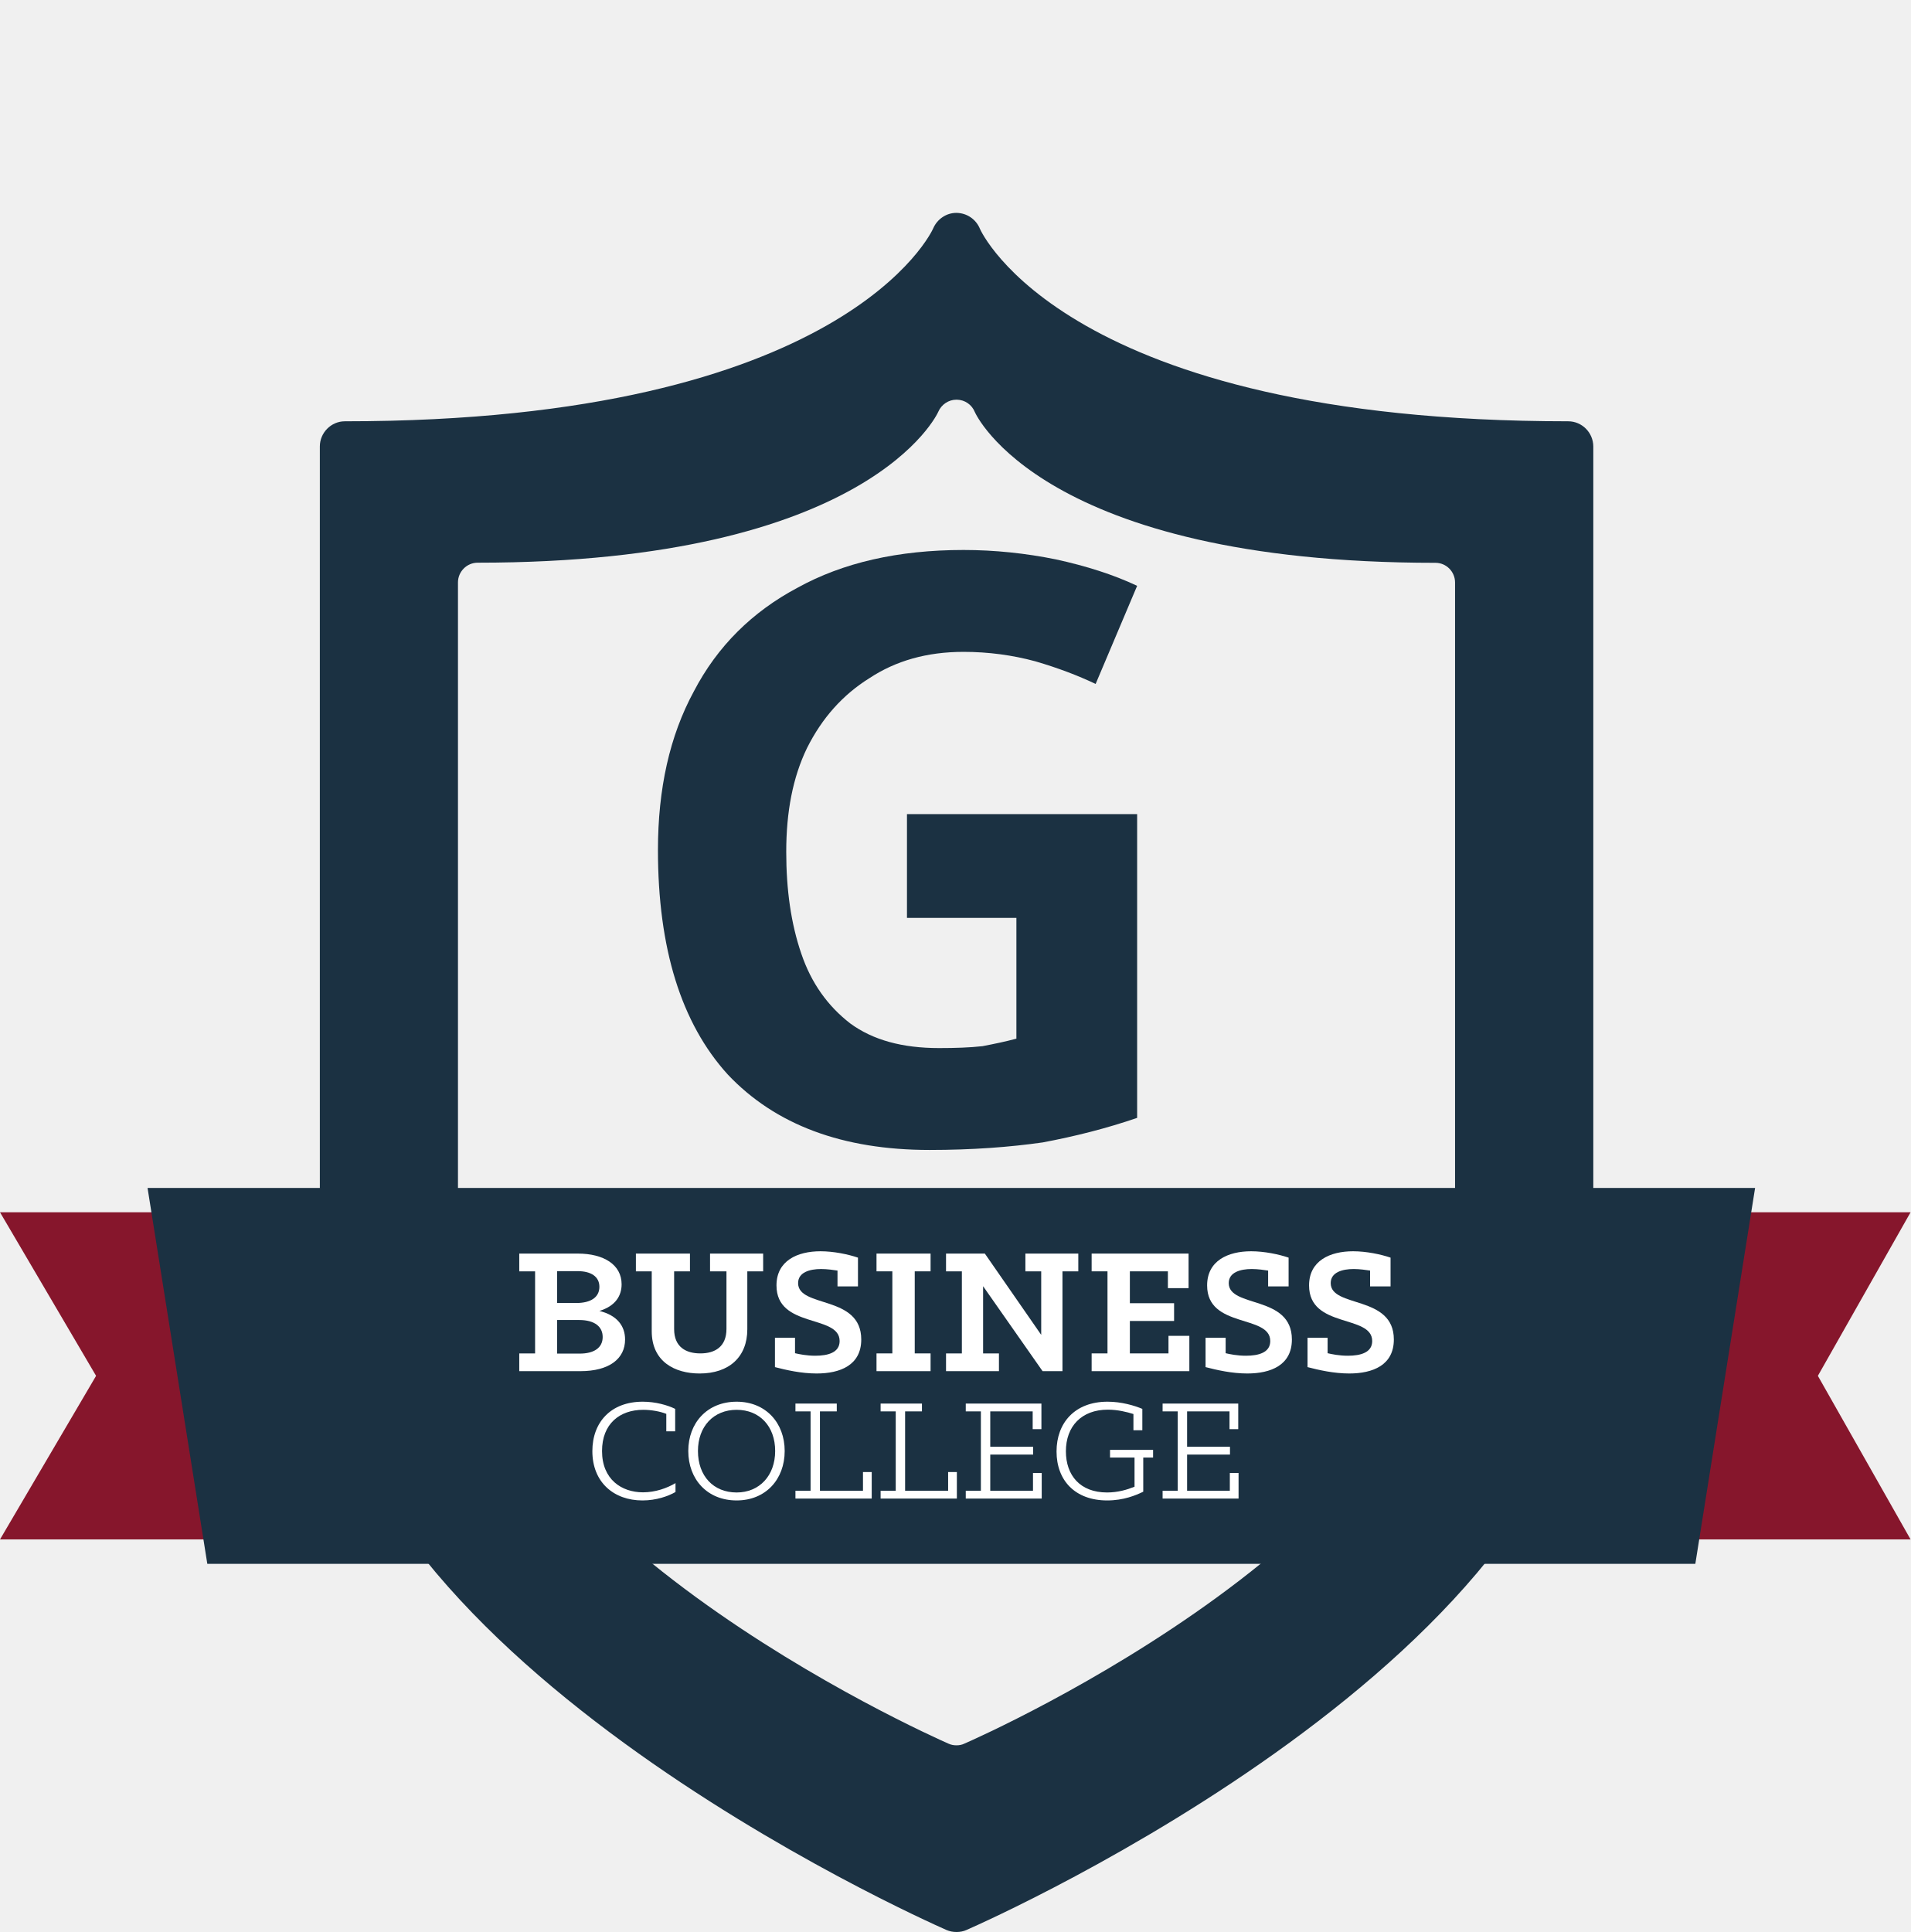
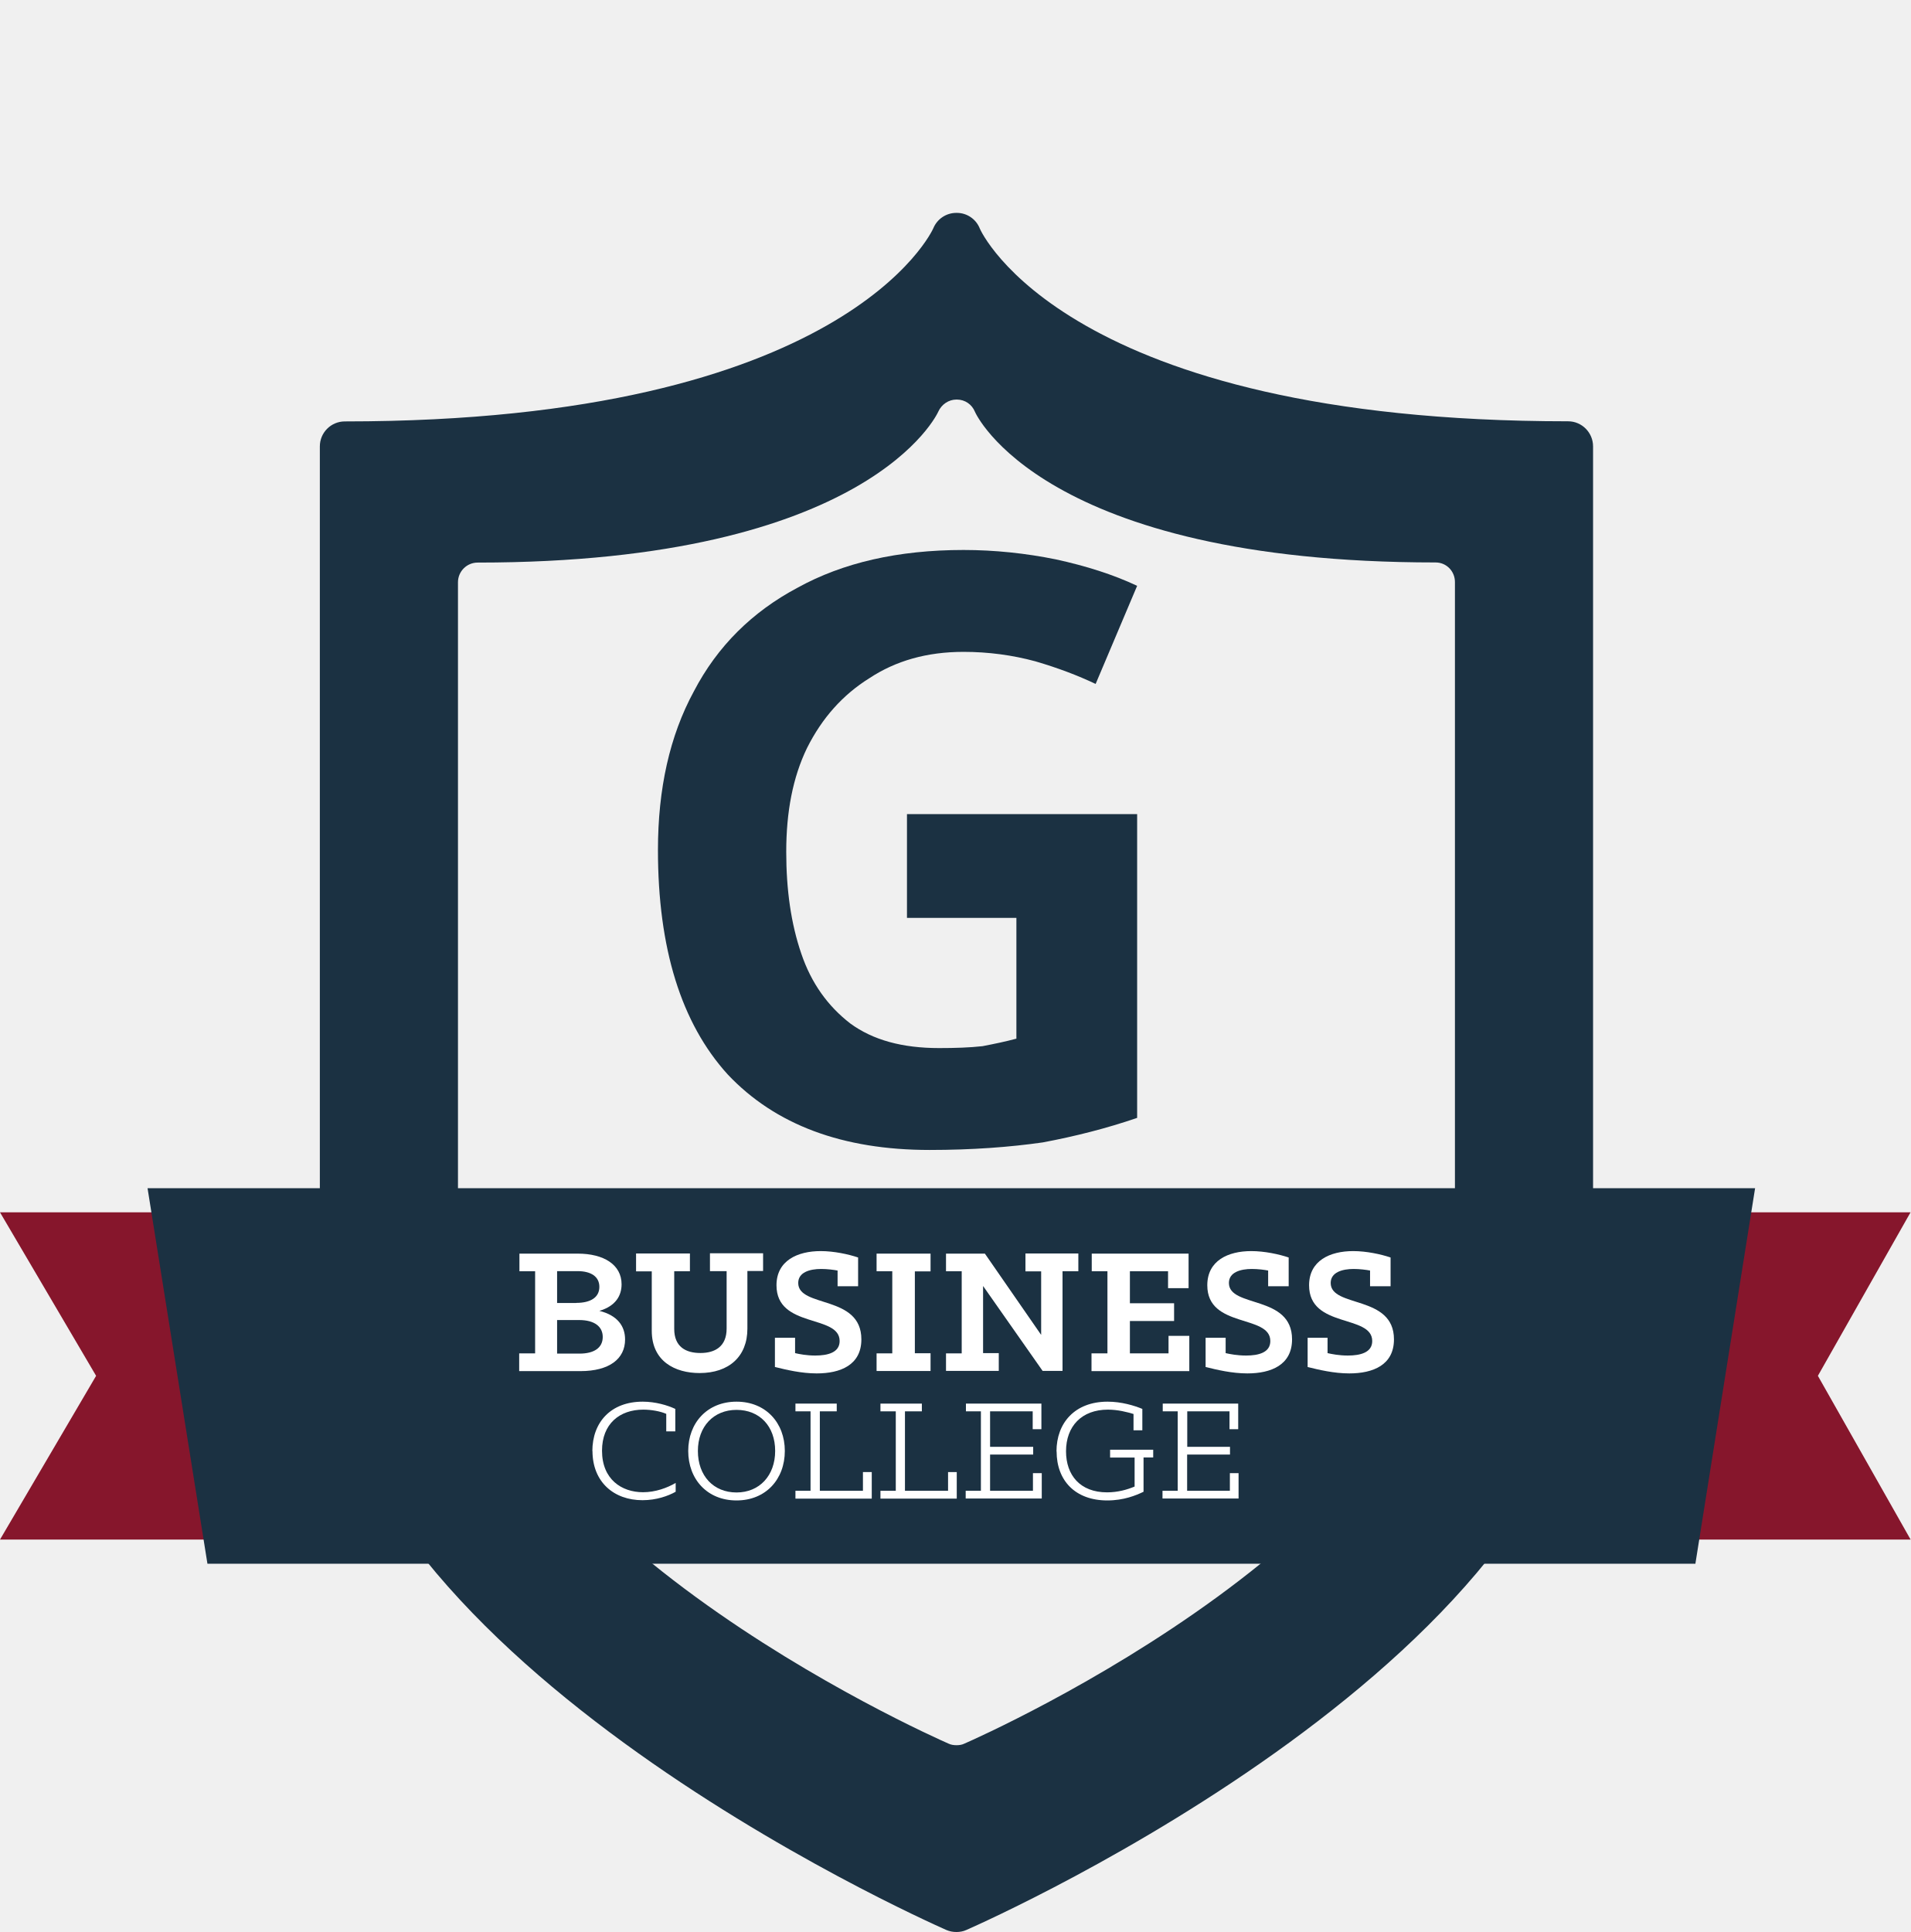
- <svg xmlns="http://www.w3.org/2000/svg" version="1.1" width="15.824" height="16" id="svg2" xml:space="preserve">
-   <defs id="defs6">
-     <clipPath id="clipPath16">
-       <path d="M 0,0 800,0 800,800 0,800 0,0 z" id="path18" />
+ <svg xmlns="http://www.w3.org/2000/svg" width="15.824" height="16">
+   <defs>
+     <clipPath>
+       <path d="M0 0h800v800H0V0z" />
    </clipPath>
-     <radialGradient cx="0" cy="0" r="1" fx="0" fy="0" id="radialGradient24" gradientUnits="userSpaceOnUse" gradientTransform="matrix(565.5632,0,0,-565.5632,403,400)" spreadMethod="pad">
-       <stop id="stop26" style="stop-color:#ffffff;stop-opacity:1" offset="0" />
-       <stop id="stop28" style="stop-color:#f6f6f6;stop-opacity:1" offset="0.663" />
-       <stop id="stop30" style="stop-color:#b7b7b7;stop-opacity:1" offset="1" />
+     <radialGradient cx="0" cy="0" r="1" fx="0" fy="0" gradientUnits="userSpaceOnUse" gradientTransform="matrix(565.563 0 0 -565.563 403 400)" spreadMethod="pad">
+       <stop offset="0" stop-color="#fff" />
+       <stop offset=".663" stop-color="#f6f6f6" />
+       <stop offset="1" stop-color="#b7b7b7" />
    </radialGradient>
-     <clipPath id="clipPath46">
-       <path d="M 0,800 800,800 800,0 0,0 0,800 z" id="path48" />
+     <clipPath>
+       <path d="M0 800h800V0H0v800z" />
    </clipPath>
-     <clipPath id="clipPath10634">
-       <path d="M 0,800 800,800 800,0 0,0 0,800 z" id="path10636" />
+     <clipPath>
+       <path d="M0 800h800V0H0v800z" />
    </clipPath>
-     <radialGradient cx="0" cy="0" r="1" fx="0" fy="0" id="radialGradient6524" gradientUnits="userSpaceOnUse" gradientTransform="matrix(595.1948,0,0,420.5739,410,428.75)" spreadMethod="pad">
-       <stop id="stop6526" style="stop-color:#eff0f0;stop-opacity:1" offset="0" />
-       <stop id="stop6528" style="stop-color:#e3e4e5;stop-opacity:1" offset="0.312" />
-       <stop id="stop6530" style="stop-color:#e3e4e5;stop-opacity:1" offset="0.312" />
-       <stop id="stop6532" style="stop-color:#d6d8d9;stop-opacity:1" offset="0.521" />
-       <stop id="stop6534" style="stop-color:#cacccd;stop-opacity:1" offset="0.645" />
-       <stop id="stop6536" style="stop-color:#bebfc2;stop-opacity:1" offset="0.784" />
-       <stop id="stop6538" style="stop-color:#a4a6a9;stop-opacity:1" offset="1" />
-       <stop id="stop6540" style="stop-color:#a4a6a9;stop-opacity:1" offset="1" />
+     <radialGradient cx="0" cy="0" r="1" fx="0" fy="0" gradientUnits="userSpaceOnUse" gradientTransform="matrix(595.195 0 0 420.574 410 428.75)" spreadMethod="pad">
+       <stop offset="0" stop-color="#eff0f0" />
+       <stop offset=".312" stop-color="#e3e4e5" />
+       <stop offset=".312" stop-color="#e3e4e5" />
+       <stop offset=".521" stop-color="#d6d8d9" />
+       <stop offset=".645" stop-color="#cacccd" />
+       <stop offset=".784" stop-color="#bebfc2" />
+       <stop offset="1" stop-color="#a4a6a9" />
+       <stop offset="1" stop-color="#a4a6a9" />
    </radialGradient>
-     <clipPath id="clipPath6516">
-       <path d="m 0.663,798.008 800.106,0 0,-759.006 -800.106,0 0,759.006 z" id="path6518" />
+     <clipPath>
+       <path d="M.663 798.008H800.77V39.002H.662v759.006z" />
    </clipPath>
-     <clipPath id="clipPath6512">
-       <path d="m -0.124,38.478 804.733,0 0,761.028 -804.733,0 0,-761.028 z" id="path6514" />
+     <clipPath>
+       <path d="M-.124 38.478H804.61v761.028H-.125V38.478z" />
    </clipPath>
-     <clipPath id="clipPath6508">
-       <path d="m -0.124,799.505 804.734,0 0,-761.028 -804.734,0 0,761.028 z" id="path6510" />
+     <clipPath>
+       <path d="M-.124 799.505H804.61V38.477H-.124v761.028z" />
    </clipPath>
-     <clipPath id="clipPath6504">
-       <path d="m 1.165,39 800,0 0,761 -800,0 0,-761 z" id="path6506" />
+     <clipPath>
+       <path d="M1.165 39h800v761h-800V39z" />
    </clipPath>
-     <clipPath id="clipPath6500">
-       <path d="m -0.124,800.001 804.734,0 0,-761.524 -804.734,0 0,761.524 z" id="path6502" />
+     <clipPath>
+       <path d="M-.124 800H804.61V38.478H-.124V800z" />
    </clipPath>
-     <clipPath id="clipPath6292">
-       <path d="M 0,800 800,800 800,0 0,0 0,800 z" id="path6294" />
+     <clipPath>
+       <path d="M0 800h800V0H0v800z" />
    </clipPath>
  </defs>
-   <g id="g14" clip-path="url(#clipPath16)" transform="matrix(1.278463,0,0,-1.278463,-547.0071,658.3621)">
-     <g id="g20">
-       <g id="g22" />
+   <path d="M-1692.958 1306.615h1022.77v-49.86h-1022.77v49.86z" fill="#fff" />
+   <g>
+     <g>
+       <path d="M0 10.04h2.765v2.71H0l.796-1.356L0 10.04z" fill="#86162c" />
    </g>
-   </g>
-   <path style="fill:#ffffff;fill-opacity:1;fill-rule:nonzero;stroke:none" id="path6286" d="m -1692.958,1306.615 1022.771,0 0,-49.86 -1022.771,0 0,49.86 z" />
-   <g id="g3962">
-     <g id="g34" transform="matrix(0.08206236,0,0,-0.08206236,-2.39188e-8,10.03945)">
-       <path style="fill:#86162c;fill-opacity:1;fill-rule:nonzero;stroke:none" id="path36" d="m 0,0 33.697,0 0,-33.017 -33.697,0 9.697,16.509 L 0,0 z" />
+     <g>
+       <path d="M15.824 10.04h-2.668v2.71h2.668l-.768-1.356.768-1.355z" fill="#86162c" />
    </g>
-     <g id="g38" transform="matrix(0.08206236,0,0,-0.08206236,15.82377,10.03945)">
-       <path style="fill:#86162c;fill-opacity:1;fill-rule:nonzero;stroke:none" id="path40" d="m 0,0 -32.513,0 0,-33.017 32.513,0 -9.357,16.509 L 0,0 z" />
+     <path d="M12.05 10.365c0 2.268-3.897 4.003-4.063 4.075-.02.01-.043.013-.064.013-.024 0-.046-.003-.067-.013-.164-.072-4.063-1.807-4.063-4.075V4.822c0-.09.073-.163.163-.163 3.248 0 3.81-1.238 3.815-1.25.027-.06.086-.1.15-.1h.004c.067 0 .125.04.15.102.004.01.556 1.247 3.815 1.247.09 0 .16.073.16.162v5.543zm.938-6.876c-4.162 0-4.867-1.58-4.873-1.596-.03-.077-.105-.13-.19-.13H7.92c-.083 0-.158.05-.19.127-.007.018-.727 1.6-4.874 1.6-.115 0-.207.093-.207.207v7.08c0 2.897 4.978 5.112 5.188 5.206.028.012.055.017.085.017.027 0 .056-.005.082-.017.213-.094 5.19-2.31 5.19-5.206v-7.08c0-.114-.092-.208-.207-.208" fill="#1b3142" />
+     <path d="M14.04 12.95H1.718L1.222 9.84h13.314l-.495 3.113z" fill="#1b3142" />
+     <g>
+       <path d="M4.8 11.21c.12 0 .192-.048.192-.138 0-.084-.066-.14-.196-.14h-.182v.278H4.8zm-.028-.42c.122 0 .192-.047.192-.133 0-.085-.07-.13-.18-.13h-.17v.264h.158zm-.47.418h.13v-.68h-.13v-.146h.483c.216 0 .363.092.363.254 0 .093-.048.18-.184.22.15.037.213.127.213.237 0 .16-.13.262-.37.262H4.3v-.147z" fill="#fff" />
    </g>
-     <path d="m 12.051,10.365 c 0,2.269 -3.897,4.003 -4.064,4.075 -0.02,0.01 -0.043,0.014 -0.065,0.014 -0.024,0 -0.045,-0.004 -0.067,-0.014 C 7.692,14.368 3.793,12.633 3.793,10.365 l 0,-5.542 c 0,-0.089 0.073,-0.163 0.163,-0.163 3.247,0 3.81,-1.237 3.815,-1.25 0.026,-0.06 0.085,-0.1 0.15,-0.1 l 0.003,0 c 0.067,8.206e-4 0.125,0.041 0.15,0.103 0.005,0.011 0.556,1.248 3.815,1.248 0.09,0 0.162,0.074 0.162,0.163 l 0,5.542 z m 0.938,-6.876 c -4.162,0 -4.867,-1.579 -4.873,-1.594 C 8.084,1.817 8.01,1.765 7.924,1.763 l -0.004,0 c -0.083,0 -0.158,0.052 -0.191,0.128 -0.006,0.017 -0.726,1.598 -4.873,1.598 -0.114,0 -0.207,0.095 -0.207,0.208 l 0,7.08 c 0,2.898 4.979,5.113 5.189,5.206 0.028,0.012 0.055,0.017 0.085,0.017 0.027,0 0.056,-0.005 0.082,-0.017 0.213,-0.093 5.191,-2.308 5.191,-5.206 l 0,-7.08 C 13.195,3.583 13.103,3.489 12.988,3.489" id="path52" style="fill:#1b3142;fill-opacity:1;fill-rule:nonzero;stroke:none;" />
-     <path d="m 14.041,12.951 -12.324,0 -0.495,-3.113 13.314,0 -0.495,3.113 z" id="path60" style="fill:#1b3142;fill-opacity:1;fill-rule:nonzero;stroke:none" />
-     <g id="g62" transform="matrix(0.08206236,0,0,-0.08206236,4.801206,11.20996)">
-       <path style="fill:#ffffff;fill-opacity:1;fill-rule:nonzero;stroke:none" id="path64" d="m 0,0 c 1.442,0 2.319,0.585 2.319,1.676 0,1.032 -0.798,1.714 -2.378,1.714 l -2.222,0 0,-3.39 L 0,0 z m -0.351,5.106 c 1.482,0 2.338,0.584 2.338,1.637 0,1.032 -0.856,1.578 -2.181,1.578 l -2.087,0 0,-3.215 1.93,0 z M -6.1,0.02 l 1.598,0 0,8.282 -1.598,0 0,1.792 5.906,0 c 2.631,0 4.423,-1.13 4.423,-3.098 C 4.229,5.866 3.644,4.813 1.987,4.307 3.8,3.858 4.579,2.768 4.579,1.423 4.579,-0.507 3,-1.772 0.059,-1.772 l -6.159,0 0,1.792 z" />
+     <g>
+       <path d="M5.398 11.024v-.495h-.13v-.148h.446v.147h-.13v.477c0 .15.097.2.217.2s.217-.053.217-.202v-.476H5.88v-.148h.44v.147h-.13v.478c0 .23-.153.367-.396.367-.204 0-.396-.098-.396-.35" fill="#fff" />
    </g>
-     <g id="g66" transform="matrix(0.08206236,0,0,-0.08206236,5.397767,11.02443)">
-       <path style="fill:#ffffff;fill-opacity:1;fill-rule:nonzero;stroke:none" id="path68" d="m 0,0 0,6.041 -1.598,0 0,1.793 5.456,0 0,-1.793 -1.598,0 0,-5.827 c 0,-1.812 1.19,-2.455 2.651,-2.455 1.462,0 2.631,0.662 2.631,2.474 l 0,5.808 -1.657,0 0,1.793 5.36,0 0,-1.793 -1.599,0 0,-5.846 C 9.646,-2.611 7.795,-4.268 4.834,-4.268 2.338,-4.268 0,-3.079 0,0" />
+     <g>
+       <path d="M6.418 11.322v-.243h.167v.127c.035.008.094.02.167.02.104 0 .202-.025.202-.12 0-.223-.523-.103-.523-.462 0-.204.174-.283.366-.283.11 0 .23.026.31.053v.238h-.17v-.13c-.032-.006-.085-.013-.136-.013-.094 0-.19.027-.19.116 0 .208.523.096.523.467 0 .213-.174.282-.37.282-.127 0-.252-.03-.345-.053" fill="#fff" />
    </g>
-     <g id="g70" transform="matrix(0.08206236,0,0,-0.08206236,6.418253,11.32187)">
-       <path style="fill:#ffffff;fill-opacity:1;fill-rule:nonzero;stroke:none" id="path72" d="m 0,0 0,2.961 2.026,0 0,-1.558 c 0.429,-0.098 1.15,-0.254 2.046,-0.254 1.267,0 2.456,0.312 2.456,1.481 0,2.71 -6.373,1.248 -6.373,5.613 0,2.494 2.105,3.448 4.444,3.448 1.342,0 2.805,-0.311 3.78,-0.642 l 0,-2.903 -2.066,0 0,1.597 C 5.924,9.802 5.279,9.899 4.656,9.899 3.507,9.899 2.337,9.568 2.337,8.477 2.337,5.943 8.71,7.307 8.71,2.787 8.71,0.194 6.585,-0.643 4.208,-0.643 2.649,-0.643 1.129,-0.293 0,0" />
+     <g>
+       <path d="M7.26 11.208h.13v-.68h-.13v-.146h.447v.147h-.13v.678h.13v.147H7.26v-.147z" fill="#fff" />
    </g>
-     <g id="g74" transform="matrix(0.08206236,0,0,-0.08206236,7.259392,11.20832)">
-       <path style="fill:#ffffff;fill-opacity:1;fill-rule:nonzero;stroke:none" id="path76" d="m 0,0 1.599,0 0,8.282 -1.599,0 0,1.792 5.457,0 0,-1.792 -1.599,0 0,-8.282 1.599,0 0,-1.792 L 0,-1.792 0,0 z" />
+     <g>
+       <path d="M7.835 11.208h.13v-.68h-.13v-.146h.322l.466.673v-.526h-.13v-.148h.438v.147H8.8v.825h-.165l-.493-.703v.556h.13v.147h-.437v-.147z" fill="#fff" />
    </g>
-     <g id="g78" transform="matrix(0.08206236,0,0,-0.08206236,7.835191,11.20832)">
-       <path style="fill:#ffffff;fill-opacity:1;fill-rule:nonzero;stroke:none" id="path80" d="m 0,0 1.598,0 0,8.282 -1.598,0 0,1.792 3.917,0 5.689,-8.203 0,6.411 -1.596,0 0,1.792 5.339,0 0,-1.792 -1.598,0 0,-10.074 -2.007,0 -6.003,8.573 0,-6.781 1.599,0 0,-1.792 -5.34,0 L 0,0 z" />
+     <g>
+       <path d="M9.04 11.208h.132v-.68h-.13v-.146h.802v.286h-.17v-.14h-.316v.265h.366v.147h-.366v.268h.32v-.145h.172v.292h-.81v-.147z" fill="#fff" />
    </g>
-     <g id="g82" transform="matrix(0.08206236,0,0,-0.08206236,9.041122,11.20832)">
-       <path style="fill:#ffffff;fill-opacity:1;fill-rule:nonzero;stroke:none" id="path84" d="m 0,0 1.6,0 0,8.282 -1.6,0 0,1.792 9.783,0 0,-3.488 -2.087,0 0,1.696 -3.838,0 0,-3.216 4.463,0 0,-1.793 -4.463,0 0,-3.273 3.898,0 0,1.773 2.105,0 0,-3.565 L 0,-1.792 0,0 z" />
+     <g>
+       <path d="M9.985 11.322v-.243h.166v.127c.036.008.095.02.17.02.103 0 .2-.025.2-.12 0-.223-.522-.103-.522-.462 0-.204.172-.283.364-.283.11 0 .23.026.31.053v.238h-.17v-.13c-.03-.006-.084-.013-.135-.013-.094 0-.19.027-.19.116 0 .208.523.096.523.467 0 .213-.175.282-.37.282-.128 0-.253-.03-.345-.053" fill="#fff" />
    </g>
-     <g id="g86" transform="matrix(0.08206236,0,0,-0.08206236,9.984683,11.32187)">
-       <path style="fill:#ffffff;fill-opacity:1;fill-rule:nonzero;stroke:none" id="path88" d="m 0,0 0,2.961 2.027,0 0,-1.558 c 0.429,-0.098 1.15,-0.254 2.046,-0.254 1.267,0 2.456,0.312 2.456,1.481 0,2.71 -6.372,1.248 -6.372,5.613 0,2.494 2.104,3.448 4.442,3.448 1.344,0 2.807,-0.311 3.781,-0.642 l 0,-2.903 -2.066,0 0,1.597 C 5.925,9.802 5.282,9.899 4.658,9.899 3.509,9.899 2.339,9.568 2.339,8.477 c 0,-2.534 6.373,-1.17 6.373,-5.69 0,-2.593 -2.125,-3.43 -4.502,-3.43 C 2.651,-0.643 1.131,-0.293 0,0" />
+     <g>
+       <path d="M10.83 11.322v-.243h.165v.127c.036.008.095.02.168.02.104 0 .202-.025.202-.12 0-.223-.523-.103-.523-.462 0-.204.173-.283.365-.283.11 0 .23.026.31.053v.238h-.17v-.13c-.032-.006-.085-.013-.136-.013-.093 0-.19.027-.19.116 0 .208.524.096.524.467 0 .213-.174.282-.37.282-.127 0-.252-.03-.345-.053" fill="#fff" />
    </g>
-     <g id="g90" transform="matrix(0.08206236,0,0,-0.08206236,10.82919,11.32187)">
-       <path style="fill:#ffffff;fill-opacity:1;fill-rule:nonzero;stroke:none" id="path92" d="m 0,0 0,2.961 2.026,0 0,-1.558 c 0.43,-0.098 1.15,-0.254 2.046,-0.254 1.268,0 2.455,0.312 2.455,1.481 0,2.71 -6.372,1.248 -6.372,5.613 0,2.494 2.105,3.448 4.445,3.448 1.343,0 2.804,-0.311 3.779,-0.642 l 0,-2.903 -2.066,0 0,1.597 C 5.924,9.802 5.28,9.899 4.657,9.899 3.508,9.899 2.339,9.568 2.339,8.477 c 0,-2.534 6.372,-1.17 6.372,-5.69 0,-2.593 -2.124,-3.43 -4.501,-3.43 C 2.65,-0.643 1.13,-0.293 0,0" />
+     <g>
+       <path d="M4.906 12.018c0-.24.153-.41.417-.41.106 0 .206.03.27.06v.186h-.075v-.145c-.05-.022-.125-.035-.19-.035-.197 0-.342.118-.342.34 0 .237.162.344.34.344.102 0 .2-.036.27-.077v.073c-.062.035-.16.07-.275.07-.236 0-.414-.15-.414-.408" fill="#fff" />
    </g>
-     <g id="g94" transform="matrix(0.08206236,0,0,-0.08206236,4.906033,12.01776)">
-       <path style="fill:#ffffff;fill-opacity:1;fill-rule:nonzero;stroke:none" id="path96" d="m 0,0 c 0,2.912 1.859,4.99 5.084,4.99 1.292,0 2.504,-0.347 3.274,-0.724 l 0,-2.267 -0.896,0 0,1.763 C 6.832,4.013 5.936,4.171 5.133,4.171 2.739,4.171 0.976,2.739 0.976,0.016 c 0,-2.865 1.969,-4.172 4.14,-4.172 1.244,0 2.425,0.425 3.275,0.929 l 0,-0.897 C 7.651,-4.549 6.453,-4.975 5.055,-4.975 2.173,-4.975 0,-3.148 0,0" />
+     <g>
+       <path d="M6.42 12.016c0-.204-.128-.34-.32-.34-.19 0-.32.138-.32.34 0 .207.13.344.32.344s.32-.14.32-.344m-.72 0c0-.232.157-.408.4-.408.243 0 .4.176.4.408 0 .234-.157.41-.4.41-.243 0-.4-.176-.4-.41" fill="#fff" />
    </g>
-     <g id="g98" transform="matrix(0.08206236,0,0,-0.08206236,6.420018,12.01648)">
-       <path style="fill:#ffffff;fill-opacity:1;fill-rule:nonzero;stroke:none" id="path100" d="m 0,0 c 0,2.487 -1.558,4.155 -3.888,4.155 -2.329,0 -3.905,-1.684 -3.905,-4.155 0,-2.518 1.56,-4.187 3.905,-4.187 C -1.59,-4.187 0,-2.487 0,0 m -8.768,0 c 0,2.833 1.906,4.974 4.88,4.974 2.944,0 4.849,-2.141 4.849,-4.974 0,-2.85 -1.905,-4.99 -4.849,-4.99 -2.974,0 -4.88,2.14 -4.88,4.99" />
+     <g>
+       <path d="M6.588 12.346h.125v-.658h-.125v-.064h.342v.064h-.14v.658h.357v-.155h.073v.22h-.632v-.064z" fill="#fff" />
    </g>
-     <g id="g102" transform="matrix(0.08206236,0,0,-0.08206236,6.587991,12.34585)">
-       <path style="fill:#ffffff;fill-opacity:1;fill-rule:nonzero;stroke:none" id="path104" d="m 0,0 1.527,0 0,8.011 -1.527,0 0,0.788 4.171,0 0,-0.788 -1.699,0 0,-8.011 4.344,0 0,1.889 0.882,0 0,-2.676 L 0,-0.787 0,0 z" />
+     <g>
+       <path d="M7.293 12.346h.126v-.658h-.127v-.064h.343v.064h-.14v.658h.357v-.155h.072v.22h-.632v-.064z" fill="#fff" />
    </g>
-     <g id="g106" transform="matrix(0.08206236,0,0,-0.08206236,7.293374,12.34585)">
-       <path style="fill:#ffffff;fill-opacity:1;fill-rule:nonzero;stroke:none" id="path108" d="m 0,0 1.526,0 0,8.011 -1.526,0 0,0.788 4.171,0 0,-0.788 -1.699,0 0,-8.011 4.342,0 0,1.889 0.882,0 0,-2.676 L 0,-0.787 0,0 z" />
+     <g>
+       <path d="M8 12.346h.124v-.658H8v-.064h.625v.212h-.072v-.148H8.2v.294h.357v.064H8.2v.3h.355V12.2h.073v.21h-.63v-.064z" fill="#fff" />
    </g>
-     <g id="g110" transform="matrix(0.08206236,0,0,-0.08206236,7.998594,12.34585)">
-       <path style="fill:#ffffff;fill-opacity:1;fill-rule:nonzero;stroke:none" id="path112" d="m 0,0 1.526,0 0,8.011 -1.526,0 0,0.788 7.635,0 0,-2.582 -0.881,0 0,1.794 -4.282,0 0,-3.572 4.329,0 0,-0.788 -4.329,0 0,-3.651 4.313,0 0,1.795 0.881,0 0,-2.582 L 0,-0.787 0,0 z" />
+     <g>
+       <path d="M8.75 12.02c0-.236.152-.412.423-.412.116 0 .223.033.288.06v.177h-.073v-.135c-.053-.016-.13-.036-.212-.036-.218 0-.347.138-.347.345 0 .197.116.34.34.34.09 0 .168-.023.228-.048v-.24h-.203v-.065h.357v.064h-.08v.284c-.062.03-.164.072-.3.072-.266 0-.42-.165-.42-.406" fill="#fff" />
    </g>
-     <g id="g114" transform="matrix(0.08206236,0,0,-0.08206236,8.750457,12.02037)">
-       <path style="fill:#ffffff;fill-opacity:1;fill-rule:nonzero;stroke:none" id="path116" d="m 0,0 c 0,2.88 1.841,5.022 5.148,5.022 1.417,0 2.723,-0.394 3.51,-0.725 l 0,-2.156 -0.898,0 0,1.637 c -0.647,0.205 -1.59,0.44 -2.581,0.44 -2.661,0 -4.235,-1.684 -4.235,-4.202 0,-2.408 1.417,-4.155 4.156,-4.155 1.1,0 2.031,0.283 2.771,0.581 l 0,2.944 -2.473,0 0,0.772 4.345,0 0,-0.772 -0.992,0 0,-3.447 C 8.012,-4.423 6.769,-4.943 5.115,-4.943 1.873,-4.943 0,-2.928 0,0" />
+     <g>
+       <path d="M9.63 12.346h.124v-.658H9.63v-.064h.625v.212h-.072v-.148h-.35v.294h.354v.064h-.355v.3h.354V12.2h.072v.21h-.63v-.064z" fill="#fff" />
    </g>
-     <g id="g118" transform="matrix(0.08206236,0,0,-0.08206236,9.628861,12.34585)">
-       <path style="fill:#ffffff;fill-opacity:1;fill-rule:nonzero;stroke:none" id="path120" d="m 0,0 1.526,0 0,8.011 -1.526,0 0,0.788 7.634,0 0,-2.582 -0.881,0 0,1.794 -4.281,0 0,-3.572 4.328,0 0,-0.788 -4.328,0 0,-3.651 4.313,0 0,1.795 0.881,0 0,-2.582 L 0,-0.787 0,0 z" />
-     </g>
-     <text id="text3186" y="9.463" x="5.057" style="font-size:6.787px;font-style:normal;font-variant:normal;font-weight:bold;font-stretch:normal;text-align:start;line-height:125%;letter-spacing:0px;word-spacing:0px;writing-mode:lr-tb;text-anchor:start;fill:#1b3142;fill-opacity:1;stroke:none;font-family:Sans;-inkscape-font-specification:Sans Bold" xml:space="preserve">
-       <tspan y="9.463" x="5.057" id="tspan3188">G</tspan>
+     <text y="9.463" x="5.057" style="text-align:start;line-height:125%;-inkscape-font-specification:Sans Bold" font-size="6.787" font-weight="bold" letter-spacing="0" word-spacing="0" fill="#1b3142" font-family="Sans">
+       <tspan y="9.463" x="5.057">G</tspan>
    </text>
  </g>
</svg>
